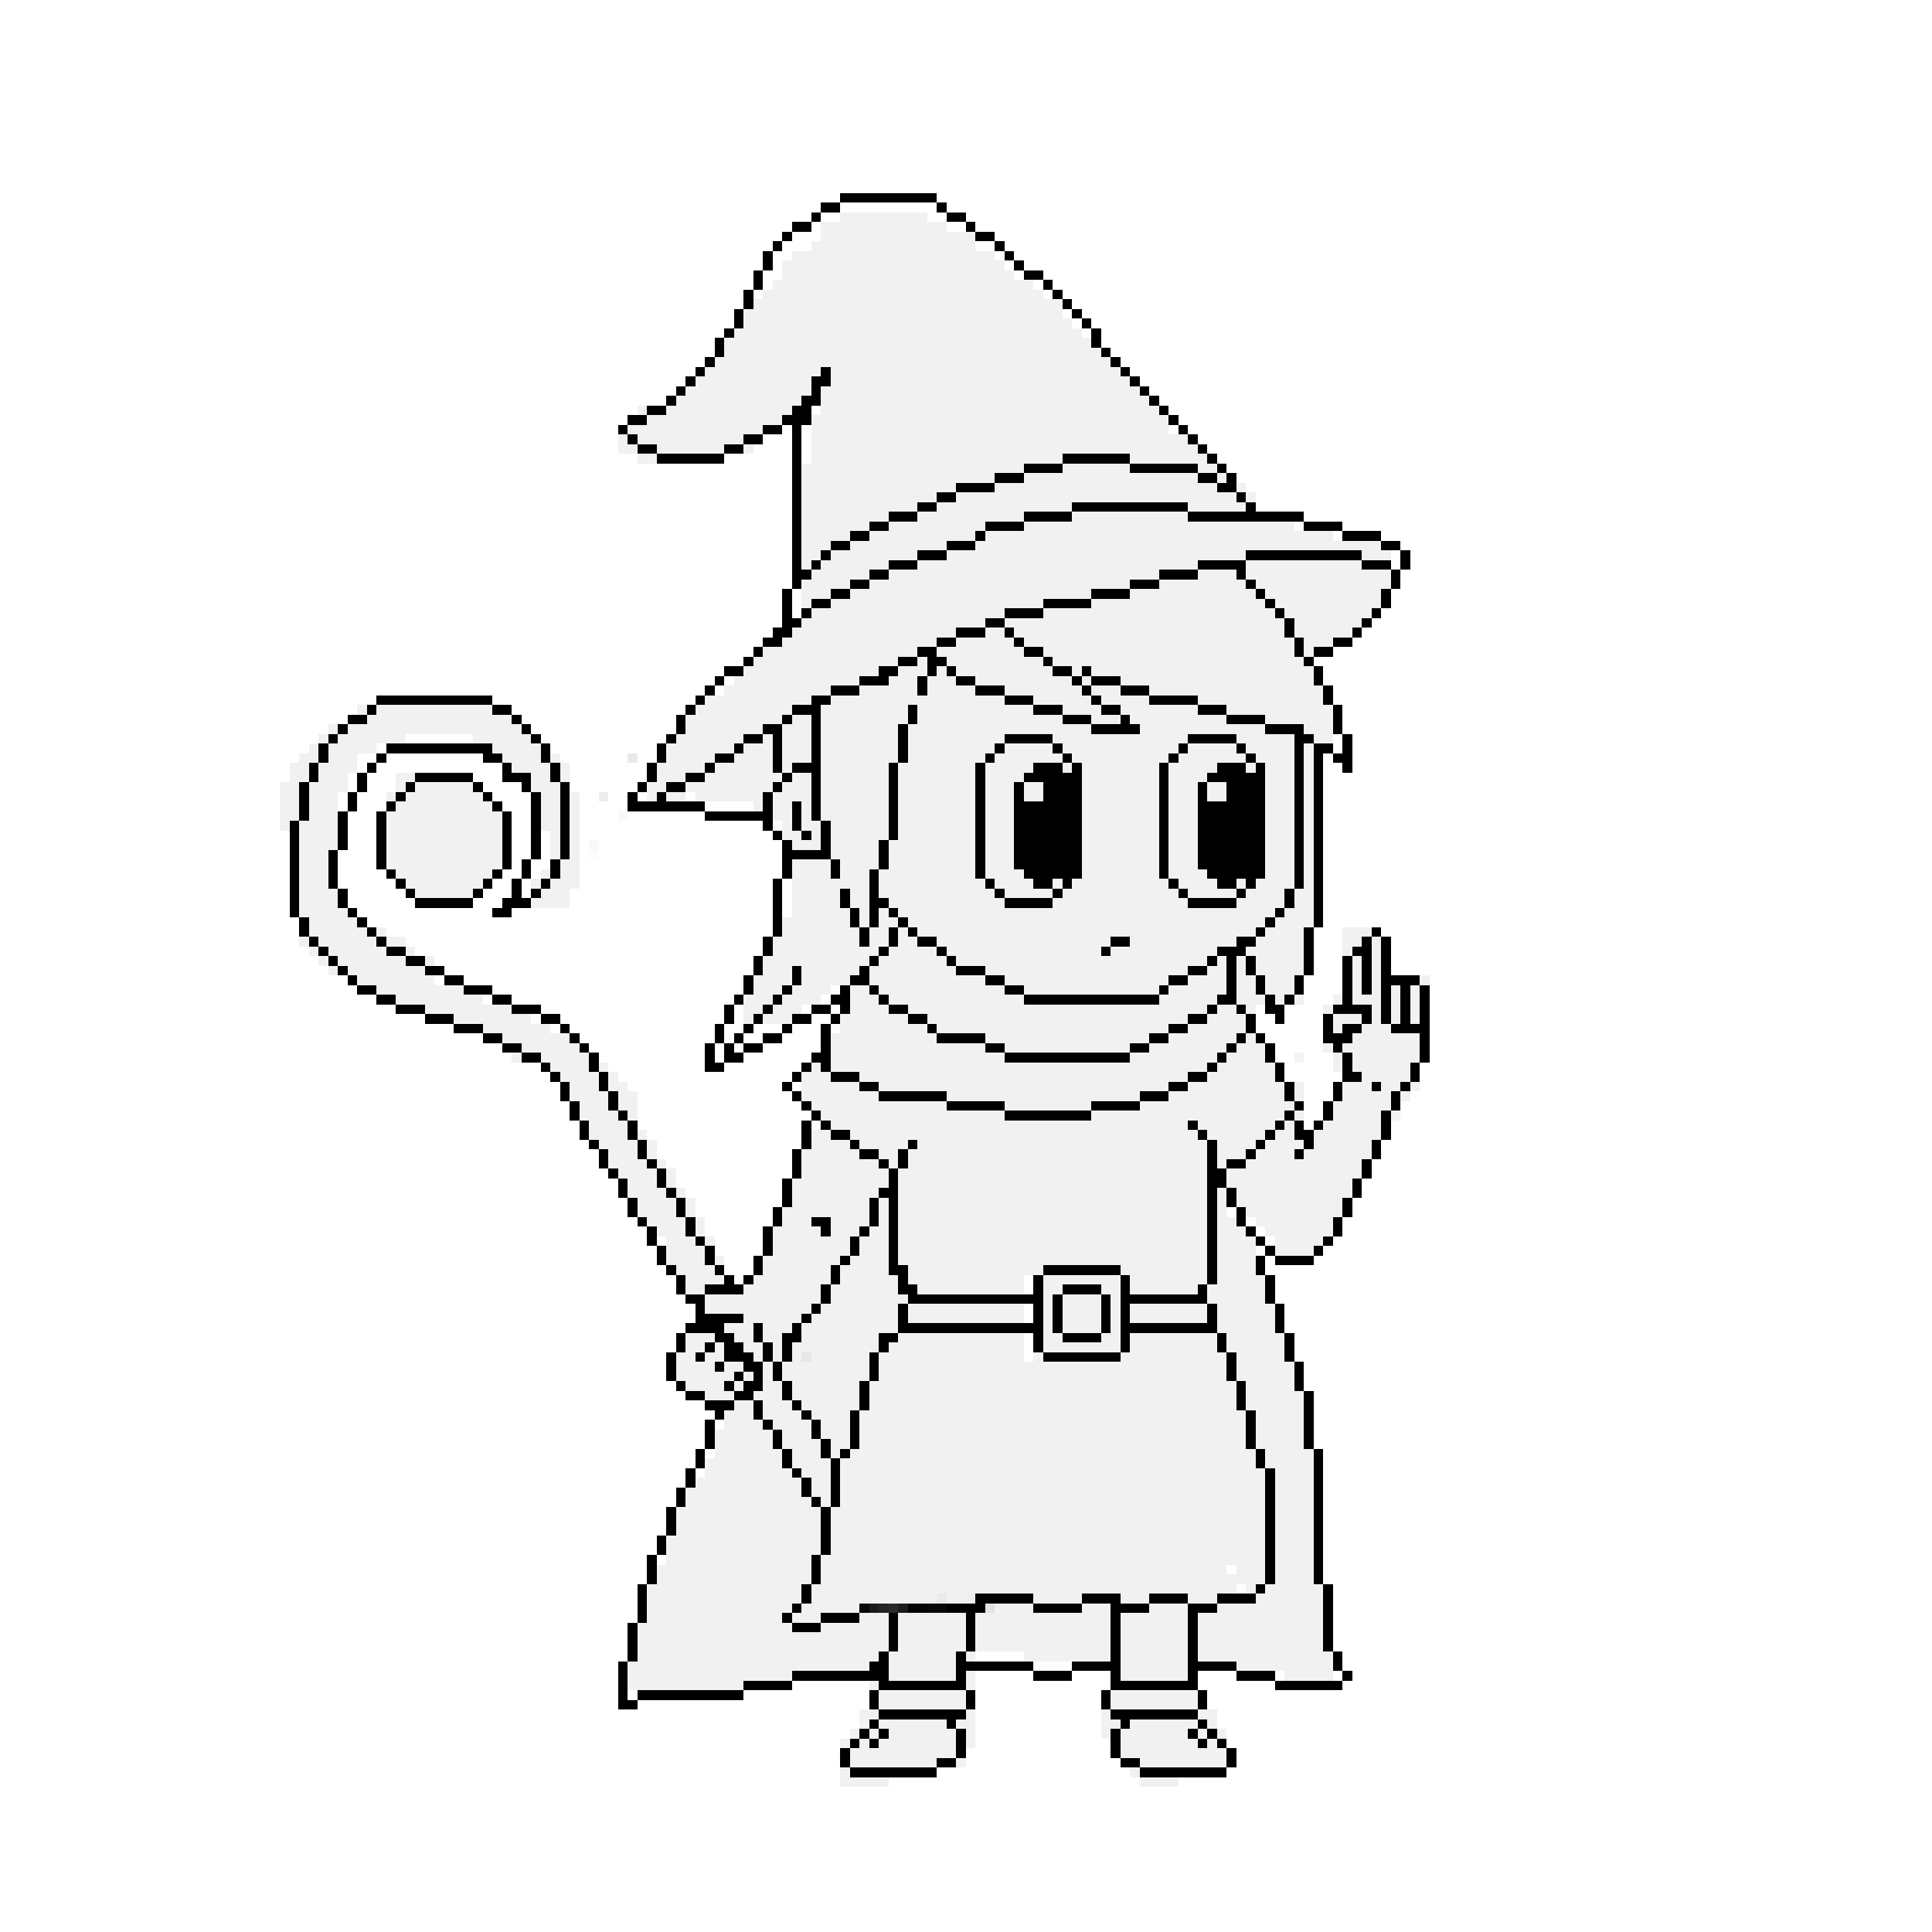
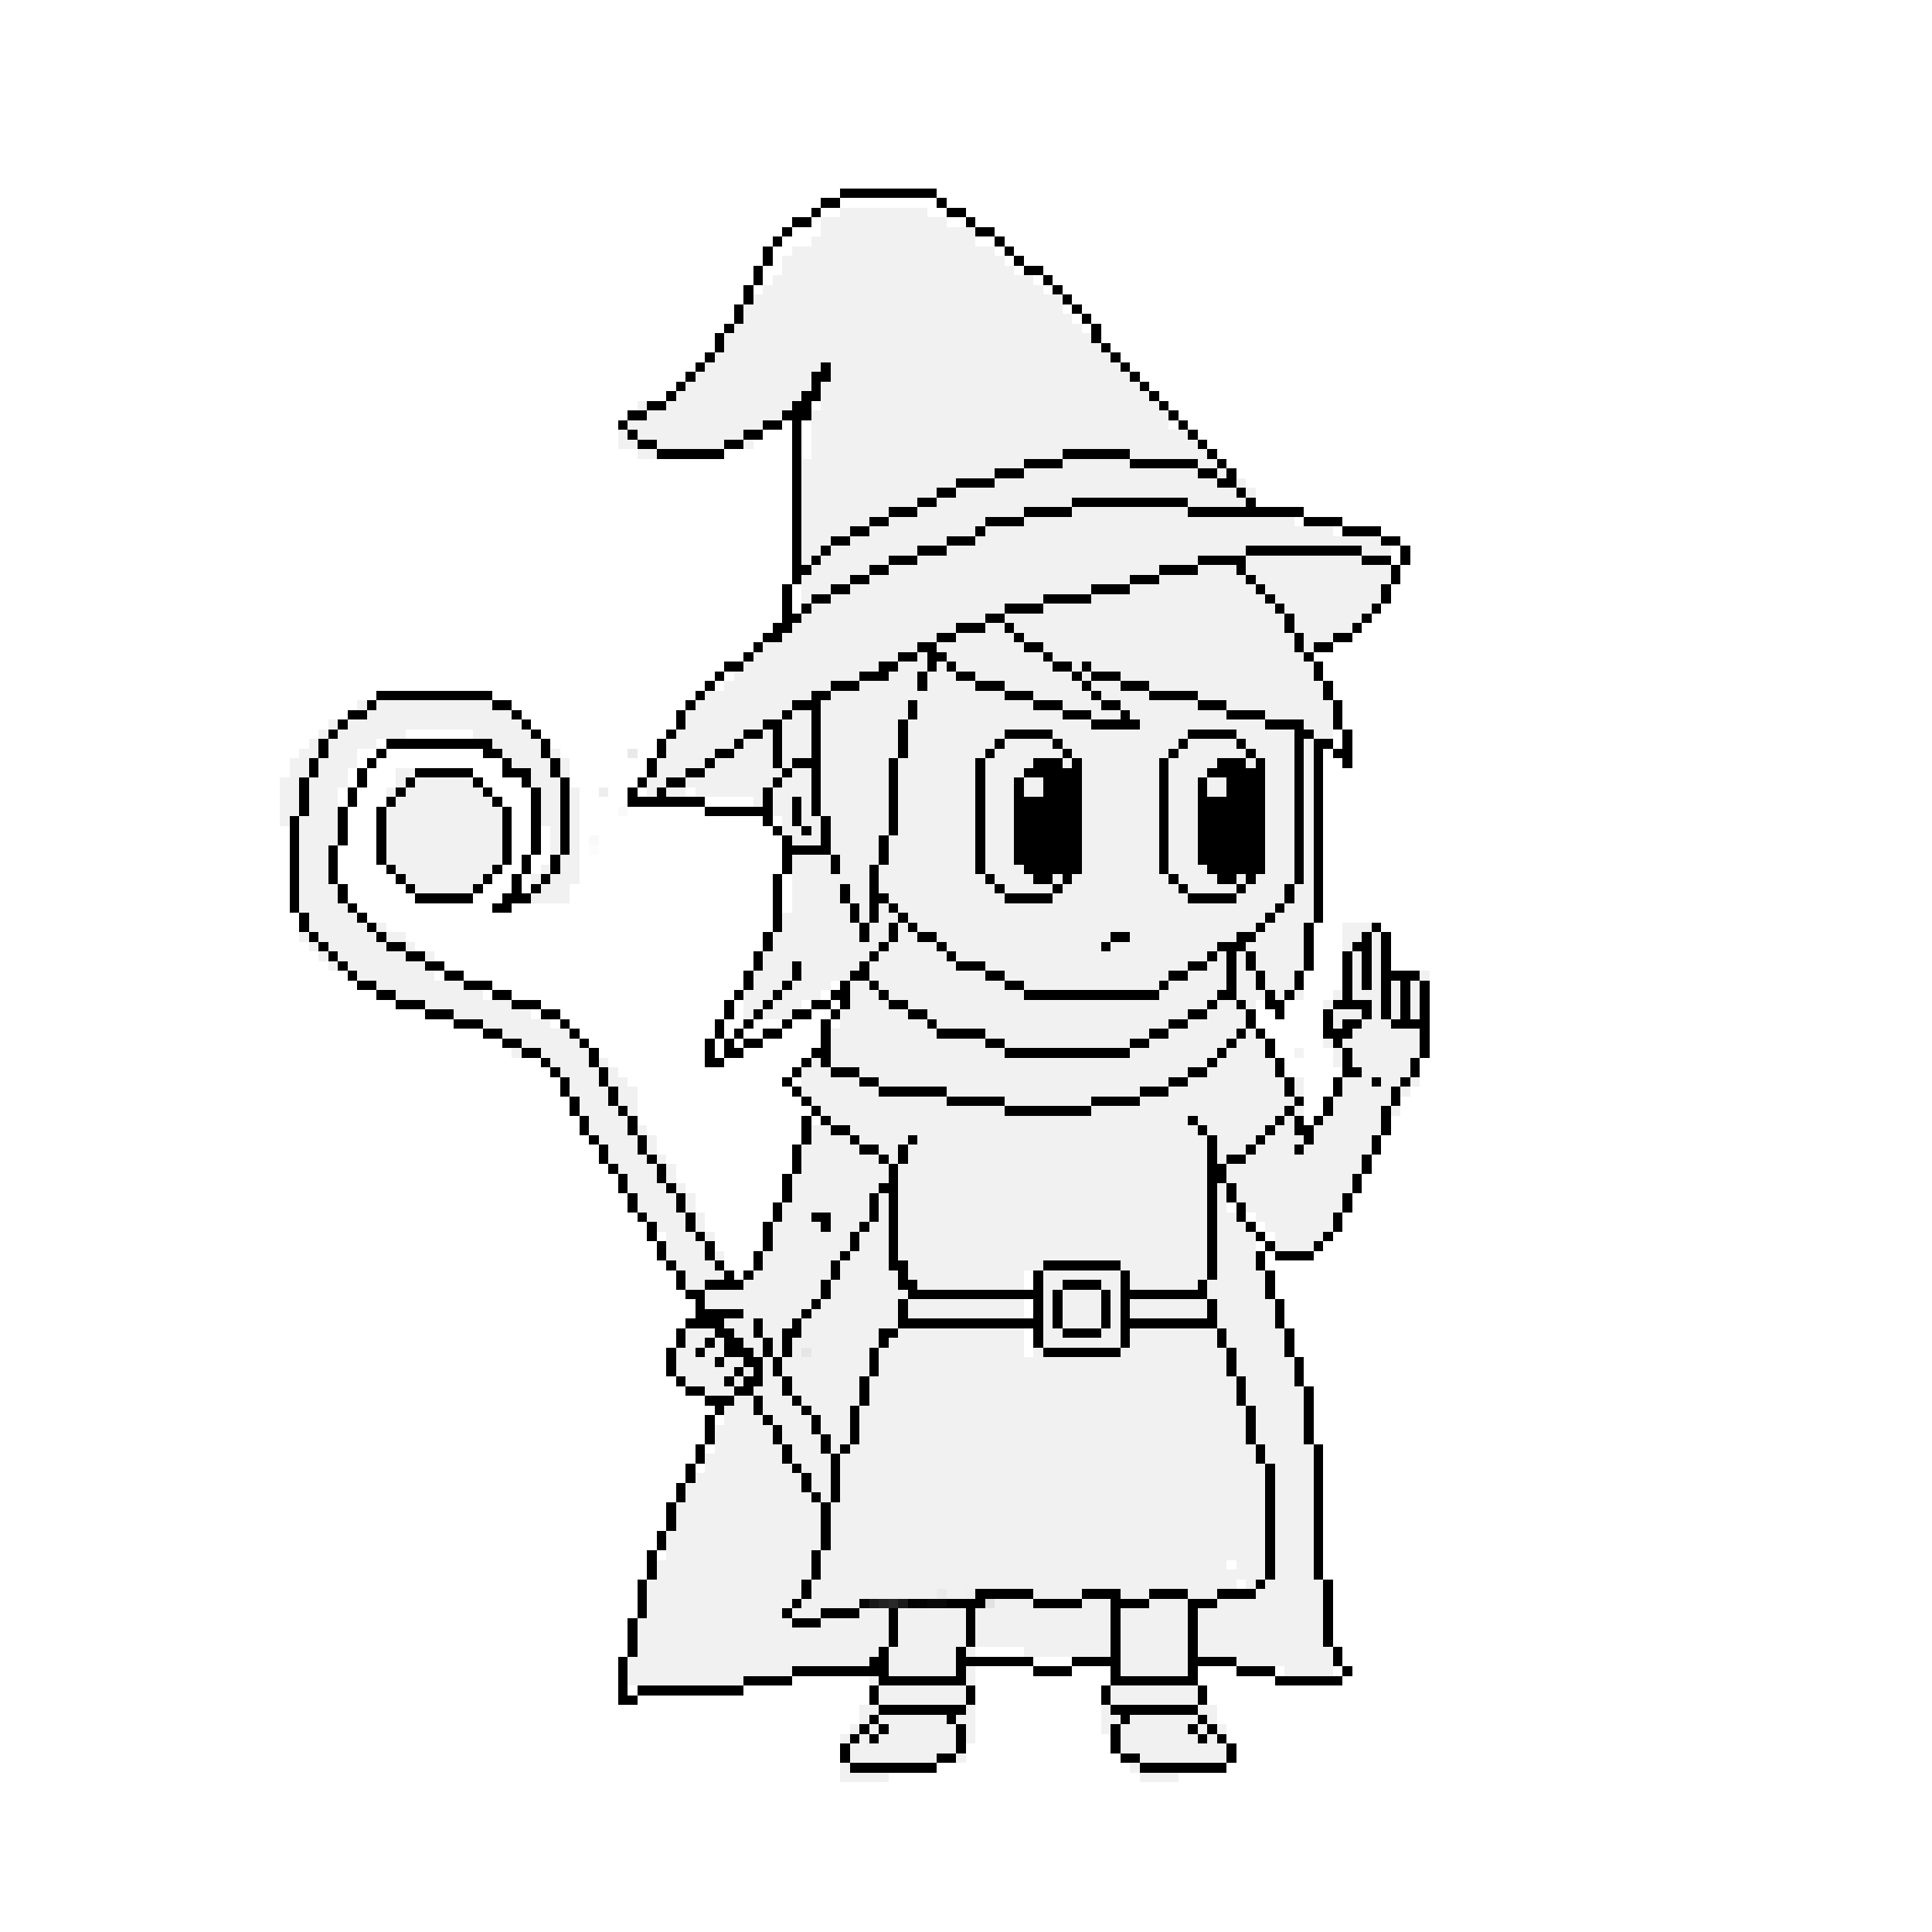
- <svg xmlns="http://www.w3.org/2000/svg" viewBox="0 -0.5 200 200" shape-rendering="crispEdges">
+ <svg xmlns="http://www.w3.org/2000/svg" viewBox="0 0 200 200" shape-rendering="crispEdges">
  <path stroke="#000000" d="M87 20h10M85 21h2M97 21h1M84 22h1M98 22h2M82 23h2M100 23h1M81 24h1M101 24h2M80 25h1M103 25h1M79 26h1M104 26h1M79 27h1M105 27h1M78 28h1M106 28h2M78 29h1M108 29h1M77 30h1M109 30h1M77 31h1M110 31h1M76 32h1M111 32h1M76 33h1M112 33h1M75 34h1M113 34h1M74 35h1M113 35h1M74 36h1M114 36h1M73 37h1M115 37h1M72 38h1M85 38h1M116 38h1M71 39h1M84 39h2M117 39h1M70 40h1M84 40h1M118 40h1M69 41h1M83 41h2M119 41h1M67 42h2M82 42h2M120 42h1M65 43h2M81 43h3M121 43h1M64 44h1M79 44h2M82 44h1M122 44h1M65 45h1M77 45h2M82 45h1M123 45h1M66 46h2M75 46h2M82 46h1M124 46h1M68 47h7M82 47h1M110 47h7M125 47h1M82 48h1M106 48h4M117 48h7M126 48h1M82 49h1M103 49h3M124 49h2M127 49h1M82 50h1M99 50h4M126 50h2M82 51h1M97 51h2M128 51h1M82 52h1M95 52h2M111 52h12M129 52h1M82 53h1M92 53h3M106 53h5M123 53h12M82 54h1M90 54h2M102 54h4M135 54h4M82 55h1M88 55h2M101 55h1M139 55h4M82 56h1M86 56h2M98 56h3M143 56h2M82 57h1M85 57h1M95 57h3M129 57h12M145 57h1M82 58h1M84 58h1M92 58h3M124 58h5M141 58h3M145 58h1M82 59h2M90 59h2M120 59h4M128 59h1M144 59h1M82 60h1M88 60h2M117 60h3M129 60h1M144 60h1M81 61h1M86 61h2M113 61h4M130 61h1M143 61h1M81 62h1M84 62h2M108 62h5M131 62h1M143 62h1M81 63h1M83 63h1M104 63h4M132 63h1M142 63h1M81 64h2M102 64h2M133 64h1M141 64h1M80 65h2M99 65h3M104 65h1M133 65h1M140 65h1M79 66h2M97 66h2M105 66h1M134 66h1M138 66h2M78 67h1M95 67h2M106 67h2M134 67h1M136 67h2M77 68h1M93 68h2M96 68h2M108 68h1M135 68h1M75 69h2M91 69h2M96 69h1M98 69h1M109 69h2M112 69h1M136 69h1M74 70h1M89 70h3M95 70h1M99 70h2M111 70h1M113 70h3M136 70h1M73 71h1M86 71h3M95 71h1M101 71h3M112 71h1M116 71h3M137 71h1M39 72h12M72 72h1M84 72h2M104 72h3M113 72h1M119 72h5M137 72h1M38 73h1M51 73h2M71 73h1M82 73h3M94 73h1M107 73h3M114 73h2M124 73h3M138 73h1M36 74h2M53 74h1M70 74h1M81 74h1M84 74h1M94 74h1M110 74h3M116 74h1M127 74h4M138 74h1M35 75h1M54 75h1M70 75h1M79 75h2M84 75h1M93 75h1M113 75h5M131 75h4M138 75h1M34 76h1M55 76h1M69 76h1M77 76h2M80 76h1M84 76h1M93 76h1M104 76h5M123 76h5M134 76h2M139 76h1M33 77h1M40 77h11M56 77h1M68 77h1M76 77h1M80 77h1M84 77h1M93 77h1M103 77h1M109 77h1M122 77h1M128 77h1M134 77h1M136 77h2M139 77h1M33 78h1M39 78h1M50 78h2M56 78h1M68 78h1M74 78h2M80 78h1M84 78h1M93 78h1M102 78h1M110 78h1M121 78h1M129 78h1M134 78h1M136 78h1M138 78h2M32 79h1M38 79h1M52 79h1M57 79h1M67 79h1M73 79h1M80 79h1M82 79h3M92 79h1M101 79h1M107 79h3M111 79h1M120 79h1M126 79h3M130 79h1M134 79h1M136 79h1M139 79h1M32 80h1M37 80h1M43 80h6M52 80h3M57 80h1M67 80h1M71 80h2M81 80h1M84 80h1M92 80h1M101 80h1M106 80h6M120 80h1M125 80h6M134 80h1M136 80h1M31 81h1M37 81h1M42 81h1M49 81h1M54 81h1M58 81h1M66 81h1M69 81h2M80 81h1M84 81h1M92 81h1M101 81h1M105 81h1M108 81h4M120 81h1M124 81h1M127 81h4M134 81h1M136 81h1M31 82h1M36 82h1M41 82h1M50 82h1M55 82h1M58 82h1M65 82h1M68 82h1M79 82h1M84 82h1M92 82h1M101 82h1M105 82h1M108 82h4M120 82h1M124 82h1M127 82h4M134 82h1M136 82h1M31 83h1M36 83h1M40 83h1M51 83h1M55 83h1M58 83h1M65 83h8M79 83h1M82 83h1M84 83h1M92 83h1M101 83h1M105 83h7M120 83h1M124 83h7M134 83h1M136 83h1M31 84h1M35 84h1M39 84h1M52 84h1M55 84h1M58 84h1M73 84h7M82 84h1M84 84h1M92 84h1M101 84h1M105 84h7M120 84h1M124 84h7M134 84h1M136 84h1M30 85h1M35 85h1M39 85h1M52 85h1M55 85h1M58 85h1M79 85h1M82 85h1M85 85h1M92 85h1M101 85h1M105 85h7M120 85h1M124 85h7M134 85h1M136 85h1M30 86h1M35 86h1M39 86h1M52 86h1M55 86h1M58 86h1M80 86h1M83 86h1M85 86h1M92 86h1M101 86h1M105 86h7M120 86h1M124 86h7M134 86h1M136 86h1M30 87h1M35 87h1M39 87h1M52 87h1M55 87h1M58 87h1M81 87h1M85 87h1M91 87h1M101 87h1M105 87h7M120 87h1M124 87h7M134 87h1M136 87h1M30 88h1M34 88h1M39 88h1M52 88h1M55 88h1M58 88h1M81 88h5M91 88h1M101 88h1M105 88h7M120 88h1M124 88h7M134 88h1M136 88h1M30 89h1M34 89h1M39 89h1M52 89h1M54 89h1M57 89h1M81 89h1M86 89h1M91 89h1M101 89h1M105 89h7M120 89h1M124 89h7M134 89h1M136 89h1M30 90h1M34 90h1M40 90h1M51 90h1M54 90h1M57 90h1M81 90h1M86 90h1M90 90h1M101 90h1M106 90h6M120 90h1M125 90h6M134 90h1M136 90h1M30 91h1M34 91h1M41 91h1M50 91h1M53 91h1M56 91h1M80 91h1M90 91h1M102 91h1M107 91h2M110 91h1M121 91h1M126 91h2M129 91h1M134 91h1M136 91h1M30 92h1M35 92h1M42 92h1M49 92h1M53 92h1M55 92h1M80 92h1M87 92h1M90 92h1M103 92h1M109 92h1M122 92h1M128 92h1M133 92h1M136 92h1M30 93h1M35 93h1M43 93h6M52 93h3M80 93h1M87 93h1M90 93h2M104 93h5M123 93h5M133 93h1M136 93h1M30 94h1M36 94h1M51 94h2M80 94h1M88 94h1M90 94h1M92 94h1M132 94h1M136 94h1M31 95h1M37 95h1M80 95h1M88 95h1M90 95h1M93 95h1M131 95h1M136 95h1M31 96h1M38 96h1M80 96h1M89 96h1M92 96h1M94 96h1M130 96h1M135 96h1M142 96h1M32 97h1M39 97h1M79 97h1M89 97h1M92 97h1M95 97h2M115 97h2M128 97h2M135 97h1M141 97h1M143 97h1M33 98h1M40 98h2M79 98h1M91 98h1M97 98h1M114 98h1M126 98h3M135 98h1M140 98h2M143 98h1M34 99h1M42 99h2M78 99h1M90 99h1M98 99h1M125 99h1M127 99h1M129 99h1M135 99h1M139 99h1M141 99h1M143 99h1M35 100h1M44 100h2M78 100h1M82 100h1M89 100h1M99 100h3M123 100h2M127 100h1M129 100h1M135 100h1M139 100h1M141 100h1M143 100h1M36 101h1M46 101h2M77 101h1M82 101h1M88 101h2M102 101h2M121 101h2M127 101h1M130 101h1M134 101h1M139 101h1M141 101h1M143 101h4M37 102h2M48 102h3M77 102h1M81 102h1M87 102h1M90 102h1M104 102h2M120 102h1M127 102h1M130 102h1M134 102h1M139 102h1M141 102h1M143 102h1M145 102h1M147 102h1M39 103h2M51 103h2M76 103h1M80 103h1M86 103h2M91 103h1M106 103h14M126 103h2M131 103h1M133 103h1M139 103h1M143 103h1M145 103h1M147 103h1M41 104h3M53 104h3M75 104h1M79 104h1M84 104h2M87 104h1M92 104h2M125 104h1M128 104h1M131 104h2M138 104h4M143 104h1M145 104h1M147 104h1M44 105h3M56 105h2M75 105h1M78 105h1M82 105h2M86 105h1M94 105h2M123 105h2M129 105h1M132 105h1M137 105h1M141 105h1M143 105h1M145 105h1M147 105h1M47 106h3M58 106h1M74 106h1M77 106h1M81 106h1M85 106h1M96 106h1M121 106h2M129 106h1M137 106h1M139 106h2M144 106h4M50 107h2M59 107h1M74 107h1M76 107h1M79 107h2M85 107h1M97 107h5M119 107h2M128 107h1M130 107h1M137 107h3M147 107h1M52 108h2M60 108h1M73 108h1M75 108h1M77 108h2M85 108h1M102 108h2M117 108h2M127 108h1M131 108h1M138 108h1M147 108h1M54 109h2M61 109h1M73 109h1M75 109h2M84 109h2M104 109h13M126 109h1M131 109h1M139 109h1M147 109h1M56 110h1M61 110h1M73 110h2M83 110h1M85 110h1M125 110h1M132 110h1M139 110h1M146 110h1M57 111h1M62 111h1M82 111h1M86 111h3M123 111h2M132 111h1M139 111h2M146 111h1M58 112h1M62 112h1M81 112h1M89 112h2M121 112h2M133 112h1M138 112h1M142 112h1M145 112h1M58 113h1M63 113h1M82 113h1M91 113h7M118 113h3M133 113h1M138 113h1M144 113h1M59 114h1M63 114h1M83 114h1M98 114h6M113 114h5M134 114h1M137 114h1M144 114h1M59 115h1M64 115h1M84 115h1M104 115h9M133 115h1M137 115h1M143 115h1M60 116h1M65 116h1M83 116h1M85 116h1M123 116h1M132 116h1M134 116h1M136 116h1M143 116h1M60 117h1M65 117h1M83 117h1M86 117h2M124 117h1M131 117h1M134 117h2M143 117h1M61 118h1M66 118h1M83 118h1M88 118h1M94 118h1M125 118h1M130 118h1M135 118h1M142 118h1M62 119h1M66 119h1M82 119h1M89 119h2M93 119h1M125 119h1M129 119h1M134 119h1M142 119h1M62 120h1M67 120h1M82 120h1M91 120h1M93 120h1M125 120h1M127 120h2M141 120h1M63 121h1M68 121h1M82 121h1M92 121h1M125 121h2M141 121h1M64 122h1M68 122h1M81 122h1M92 122h1M125 122h2M140 122h1M64 123h1M69 123h1M81 123h1M91 123h2M125 123h1M127 123h1M140 123h1M65 124h1M70 124h1M81 124h1M90 124h1M92 124h1M125 124h1M127 124h1M139 124h1M65 125h1M70 125h1M80 125h1M90 125h1M92 125h1M125 125h1M128 125h1M139 125h1M66 126h1M71 126h1M80 126h1M84 126h2M90 126h1M92 126h1M125 126h1M128 126h1M138 126h1M67 127h1M71 127h1M79 127h1M85 127h1M89 127h1M92 127h1M125 127h1M129 127h1M138 127h1M67 128h1M72 128h1M79 128h1M88 128h1M92 128h1M125 128h1M130 128h1M137 128h1M68 129h1M73 129h1M79 129h1M88 129h1M92 129h1M125 129h1M131 129h1M136 129h1M68 130h1M73 130h1M78 130h1M87 130h1M92 130h1M125 130h1M130 130h1M132 130h4M69 131h1M74 131h1M78 131h1M86 131h1M92 131h2M108 131h8M125 131h1M130 131h1M70 132h1M75 132h1M77 132h1M86 132h1M93 132h1M107 132h1M116 132h1M125 132h1M131 132h1M70 133h1M73 133h4M85 133h1M93 133h2M107 133h1M110 133h4M116 133h1M124 133h1M131 133h1M71 134h2M85 134h1M94 134h14M109 134h1M114 134h1M116 134h9M131 134h1M72 135h1M84 135h1M93 135h1M107 135h1M109 135h1M114 135h1M116 135h1M125 135h1M132 135h1M72 136h5M83 136h1M93 136h1M107 136h1M109 136h1M114 136h1M116 136h1M125 136h1M132 136h1M71 137h4M78 137h1M82 137h1M93 137h15M109 137h1M114 137h1M116 137h10M132 137h1M70 138h1M74 138h2M78 138h1M81 138h2M91 138h2M107 138h1M110 138h4M116 138h1M126 138h1M133 138h1M70 139h1M73 139h1M75 139h2M79 139h1M81 139h1M91 139h1M107 139h1M116 139h1M126 139h1M133 139h1M69 140h1M72 140h1M75 140h3M79 140h1M81 140h1M90 140h1M108 140h8M127 140h1M133 140h1M69 141h1M74 141h1M77 141h2M80 141h1M90 141h1M127 141h1M134 141h1M69 142h1M76 142h1M78 142h1M80 142h1M90 142h1M127 142h1M134 142h1M70 143h1M75 143h1M77 143h2M81 143h1M89 143h1M128 143h1M134 143h1M71 144h2M76 144h2M81 144h1M89 144h1M128 144h1M135 144h1M73 145h3M78 145h1M82 145h1M89 145h1M128 145h1M135 145h1M74 146h1M78 146h1M83 146h1M88 146h1M129 146h1M135 146h1M73 147h1M79 147h1M84 147h1M88 147h1M129 147h1M135 147h1M73 148h1M80 148h1M84 148h1M88 148h1M129 148h1M135 148h1M73 149h1M80 149h1M85 149h1M88 149h1M129 149h1M135 149h1M72 150h1M81 150h1M85 150h1M87 150h1M130 150h1M136 150h1M72 151h1M81 151h1M86 151h1M130 151h1M136 151h1M71 152h1M82 152h1M86 152h1M131 152h1M136 152h1M71 153h1M83 153h1M86 153h1M131 153h1M136 153h1M70 154h1M83 154h1M86 154h1M131 154h1M136 154h1M70 155h1M84 155h1M86 155h1M131 155h1M136 155h1M69 156h1M85 156h1M131 156h1M136 156h1M69 157h1M85 157h1M131 157h1M136 157h1M69 158h1M85 158h1M131 158h1M136 158h1M68 159h1M85 159h1M131 159h1M136 159h1M68 160h1M85 160h1M131 160h1M136 160h1M67 161h1M84 161h1M131 161h1M136 161h1M67 162h1M84 162h1M131 162h1M136 162h1M67 163h1M84 163h1M131 163h1M136 163h1M66 164h1M83 164h1M130 164h1M137 164h1M66 165h1M83 165h1M101 165h6M112 165h4M119 165h4M126 165h4M137 165h1M66 166h1M82 166h1M98 166h4M107 166h5M115 166h4M123 166h3M137 166h1M66 167h1M81 167h1M85 167h4M92 167h1M100 167h1M115 167h1M123 167h1M137 167h1M65 168h1M82 168h3M92 168h1M100 168h1M115 168h1M123 168h1M137 168h1M65 169h1M92 169h1M100 169h1M115 169h1M123 169h1M137 169h1M65 170h1M92 170h1M100 170h1M115 170h1M123 170h1M137 170h1M65 171h1M91 171h1M99 171h1M115 171h1M123 171h1M138 171h1M64 172h1M90 172h2M99 172h8M111 172h5M123 172h5M138 172h1M64 173h1M82 173h10M99 173h1M107 173h4M115 173h1M123 173h1M128 173h4M139 173h1M64 174h1M77 174h5M91 174h9M115 174h9M132 174h7M64 175h1M66 175h11M90 175h1M100 175h1M114 175h1M124 175h1M64 176h2M90 176h1M100 176h1M114 176h1M124 176h1M91 177h9M115 177h9M90 178h1M98 178h1M116 178h1M124 178h1M89 179h1M91 179h1M99 179h1M115 179h1M123 179h1M125 179h1M88 180h1M90 180h1M99 180h1M115 180h1M124 180h1M126 180h1M87 181h1M99 181h1M115 181h1M127 181h1M87 182h1M97 182h2M116 182h2M127 182h1M88 183h9M118 183h9" />
  <path stroke="#f1f1f1" d="M87 22h9M85 23h13M85 24h16M84 25h17M82 26h21M81 27h23M81 28h24M80 29h27M79 30h29M78 31h32M77 32h33M77 33h34M76 34h36M75 35h38M75 36h39M74 37h41M73 38h12M86 38h30M72 39h12M86 39h31M71 40h13M85 40h33M70 41h13M85 41h34M66 42h1M69 42h13M85 42h35M67 43h14M84 43h37M65 44h14M84 44h37M64 45h1M66 45h11M84 45h39M64 46h2M68 46h7M77 46h1M84 46h40M66 47h2M84 47h26M117 47h8M83 48h23M110 48h7M124 48h2M83 49h20M106 49h18M126 49h1M83 50h16M103 50h23M128 50h1M83 51h14M99 51h29M129 51h1M83 52h12M97 52h14M123 52h6M83 53h9M95 53h11M111 53h12M83 54h7M92 54h10M106 54h28M83 55h5M90 55h11M102 55h36M83 56h3M88 56h10M101 56h42M83 57h2M86 57h9M98 57h31M141 57h3M83 58h1M85 58h7M95 58h29M129 58h12M84 59h6M92 59h28M124 59h4M129 59h15M83 60h5M90 60h27M120 60h9M130 60h14M83 61h3M88 61h25M117 61h13M131 61h12M83 62h1M86 62h22M113 62h18M132 62h11M84 63h20M108 63h24M133 63h9M83 64h19M104 64h29M134 64h7M82 65h17M102 65h2M105 65h28M134 65h6M81 66h16M99 66h6M106 66h28M135 66h3M79 67h16M97 67h9M108 67h26M135 67h1M78 68h15M95 68h1M98 68h10M109 68h26M77 69h14M93 69h3M97 69h1M99 69h10M111 69h1M113 69h23M76 70h13M92 70h3M96 70h3M101 70h10M112 70h1M116 70h20M75 71h11M89 71h6M96 71h5M104 71h8M113 71h3M119 71h18M73 72h11M86 72h18M107 72h6M114 72h5M124 72h13M37 73h1M39 73h12M72 73h10M85 73h9M95 73h12M110 73h4M116 73h8M127 73h11M38 74h15M71 74h10M82 74h2M85 74h9M95 74h15M113 74h3M117 74h10M131 74h7M34 75h1M36 75h18M71 75h8M81 75h3M85 75h8M94 75h19M118 75h13M135 75h3M33 76h1M35 76h7M49 76h6M70 76h7M79 76h1M81 76h3M85 76h8M94 76h10M109 76h14M128 76h6M136 76h2M32 77h1M34 77h5M51 77h5M69 77h7M77 77h3M81 77h3M85 77h8M94 77h9M104 77h5M110 77h12M123 77h5M129 77h5M135 77h1M31 78h2M34 78h3M52 78h4M57 78h1M69 78h5M76 78h4M81 78h3M85 78h8M94 78h8M103 78h7M111 78h10M122 78h7M130 78h4M135 78h1M30 79h2M33 79h4M53 79h4M58 79h1M68 79h5M74 79h6M81 79h1M85 79h7M93 79h8M102 79h5M110 79h1M112 79h8M121 79h5M129 79h1M131 79h3M135 79h1M30 80h2M33 80h3M41 80h2M55 80h2M58 80h1M68 80h3M73 80h8M82 80h2M85 80h7M93 80h8M102 80h4M112 80h8M121 80h4M131 80h3M135 80h1M29 81h2M32 81h4M41 81h1M43 81h6M55 81h3M67 81h2M71 81h9M81 81h3M85 81h7M93 81h8M102 81h3M106 81h2M112 81h8M121 81h3M125 81h2M131 81h3M135 81h1M29 82h2M32 82h3M40 82h1M42 82h8M56 82h2M59 82h1M67 82h1M69 82h2M72 82h7M80 82h4M85 82h7M93 82h8M102 82h3M106 82h2M112 82h8M121 82h3M125 82h2M131 82h3M135 82h1M29 83h2M32 83h3M41 83h10M56 83h2M59 83h1M78 83h1M80 83h2M83 83h1M85 83h7M93 83h8M102 83h3M112 83h8M121 83h3M131 83h3M135 83h1M29 84h2M32 84h3M40 84h12M56 84h2M59 84h1M80 84h2M83 84h1M85 84h7M93 84h8M102 84h3M112 84h8M121 84h3M131 84h3M135 84h1M29 85h1M31 85h4M40 85h12M56 85h2M59 85h1M81 85h1M83 85h2M86 85h6M93 85h8M102 85h3M112 85h8M121 85h3M131 85h3M135 85h1M31 86h4M40 86h12M57 86h1M59 86h1M81 86h2M84 86h1M86 86h6M93 86h8M102 86h3M112 86h8M121 86h3M131 86h3M135 86h1M31 87h4M40 87h12M57 87h1M59 87h1M82 87h3M86 87h5M92 87h9M102 87h3M112 87h8M121 87h3M131 87h3M135 87h1M31 88h3M40 88h12M57 88h1M59 88h1M86 88h5M92 88h9M102 88h3M112 88h8M121 88h3M131 88h3M135 88h1M31 89h3M40 89h12M58 89h2M82 89h4M87 89h4M92 89h9M102 89h3M112 89h8M121 89h3M131 89h3M135 89h1M31 90h3M41 90h10M56 90h1M58 90h2M82 90h4M87 90h3M91 90h10M102 90h4M112 90h8M121 90h4M131 90h3M135 90h1M31 91h3M42 91h8M55 91h1M57 91h3M82 91h8M91 91h11M103 91h4M109 91h1M111 91h10M122 91h4M128 91h1M130 91h4M135 91h1M31 92h4M43 92h6M56 92h3M82 92h5M88 92h2M91 92h12M104 92h5M110 92h12M123 92h5M129 92h4M134 92h2M31 93h4M55 93h4M82 93h5M88 93h2M92 93h12M109 93h14M128 93h5M134 93h2M31 94h5M82 94h6M89 94h1M91 94h1M93 94h39M133 94h3M32 95h5M81 95h7M89 95h1M91 95h2M94 95h37M132 95h4M32 96h6M39 96h1M81 96h8M90 96h2M93 96h1M95 96h35M131 96h4M139 96h3M31 97h1M33 97h6M40 97h2M80 97h9M90 97h2M93 97h2M97 97h18M117 97h11M130 97h5M139 97h2M142 97h1M32 98h1M34 98h6M42 98h1M80 98h11M92 98h5M98 98h16M115 98h11M129 98h6M139 98h1M142 98h1M33 99h1M35 99h7M44 99h1M79 99h11M91 99h7M99 99h26M126 99h1M128 99h1M130 99h5M140 99h1M142 99h1M34 100h1M36 100h8M79 100h3M83 100h6M90 100h9M102 100h21M125 100h2M128 100h1M130 100h5M140 100h1M142 100h1M37 101h8M78 101h4M83 101h5M90 101h12M104 101h17M123 101h4M128 101h2M131 101h3M140 101h1M142 101h1M147 101h1M39 102h9M78 102h3M82 102h4M88 102h2M91 102h13M106 102h14M121 102h6M128 102h2M131 102h3M140 102h1M142 102h1M144 102h1M146 102h1M41 103h9M77 103h3M81 103h4M88 103h3M92 103h14M120 103h6M128 103h3M132 103h1M134 103h1M138 103h1M140 103h3M144 103h1M146 103h1M44 104h9M77 104h2M80 104h3M88 104h4M94 104h31M126 104h2M129 104h1M137 104h1M142 104h1M144 104h1M146 104h1M47 105h8M77 105h1M79 105h3M87 105h7M96 105h27M125 105h4M138 105h3M142 105h1M144 105h1M146 105h1M50 106h7M87 106h9M97 106h24M123 106h6M138 106h1M141 106h3M52 107h7M86 107h11M102 107h17M121 107h7M129 107h1M140 107h7M54 108h6M86 108h16M104 108h13M119 108h8M128 108h3M137 108h1M139 108h8M53 109h1M56 109h5M86 109h18M117 109h9M127 109h4M138 109h1M140 109h7M57 110h4M62 110h1M84 110h1M86 110h39M126 110h6M138 110h1M140 110h6M58 111h4M63 111h1M83 111h3M89 111h34M125 111h7M141 111h5M59 112h3M63 112h2M83 112h6M91 112h30M123 112h10M134 112h1M139 112h3M143 112h2M146 112h1M59 113h4M64 113h2M83 113h8M98 113h20M121 113h12M134 113h1M139 113h5M145 113h1M60 114h3M64 114h2M84 114h14M104 114h9M118 114h16M138 114h6M60 115h4M65 115h1M85 115h19M113 115h20M134 115h1M138 115h5M144 115h1M61 116h4M86 116h37M124 116h8M133 116h1M137 116h6M61 117h4M66 117h1M84 117h2M88 117h36M125 117h6M132 117h2M136 117h7M62 118h4M67 118h1M84 118h4M89 118h5M95 118h30M126 118h4M131 118h4M136 118h6M63 119h3M67 119h1M83 119h6M91 119h2M94 119h31M126 119h3M130 119h4M135 119h7M63 120h4M68 120h1M83 120h8M92 120h1M94 120h31M126 120h1M129 120h12M64 121h4M69 121h1M83 121h9M93 121h32M127 121h14M65 122h3M69 122h1M82 122h10M93 122h32M127 122h13M65 123h4M70 123h1M82 123h9M93 123h32M126 123h1M128 123h12M66 124h4M71 124h1M82 124h8M91 124h1M93 124h32M126 124h1M128 124h11M66 125h4M71 125h1M81 125h9M91 125h1M93 125h32M126 125h1M129 125h10M67 126h4M72 126h1M81 126h3M86 126h4M91 126h1M93 126h32M126 126h2M130 126h8M68 127h3M72 127h1M80 127h5M86 127h3M90 127h2M93 127h32M126 127h3M131 127h7M69 128h3M73 128h1M80 128h8M89 128h3M93 128h32M126 128h4M132 128h5M69 129h4M80 129h8M89 129h3M93 129h32M126 129h4M132 129h4M69 130h4M74 130h1M79 130h8M88 130h4M93 130h32M126 130h4M70 131h4M79 131h7M87 131h5M94 131h14M116 131h9M126 131h4M71 132h4M78 132h8M87 132h6M94 132h12M108 132h8M117 132h8M126 132h5M71 133h2M77 133h8M86 133h7M95 133h11M108 133h2M114 133h2M117 133h7M125 133h6M73 134h12M86 134h8M108 134h1M110 134h4M115 134h1M125 134h6M73 135h11M85 135h8M94 135h12M108 135h1M110 135h4M115 135h1M117 135h8M126 135h6M77 136h6M84 136h9M94 136h12M108 136h1M110 136h4M115 136h1M117 136h8M126 136h6M75 137h3M79 137h3M83 137h10M108 137h1M110 137h4M115 137h1M126 137h6M71 138h3M76 138h2M79 138h2M83 138h8M93 138h13M108 138h2M114 138h2M117 138h9M127 138h6M71 139h2M74 139h1M77 139h2M80 139h1M82 139h9M92 139h14M108 139h8M117 139h9M127 139h6M70 140h2M73 140h2M78 140h1M80 140h1M82 140h1M84 140h6M91 140h15M107 140h1M116 140h11M128 140h5M70 141h4M75 141h2M79 141h1M81 141h9M91 141h36M128 141h6M70 142h6M77 142h1M79 142h1M81 142h9M91 142h36M128 142h6M71 143h4M76 143h1M79 143h2M82 143h7M90 143h38M129 143h5M73 144h3M78 144h3M82 144h7M90 144h38M129 144h6M76 145h2M79 145h3M83 145h6M90 145h38M129 145h6M75 146h3M79 146h4M84 146h4M89 146h40M130 146h5M75 147h4M80 147h4M85 147h3M89 147h40M130 147h5M74 148h6M81 148h3M85 148h3M89 148h40M130 148h5M74 149h6M81 149h4M86 149h2M89 149h40M130 149h5M74 150h7M82 150h3M86 150h1M88 150h42M131 150h5M73 151h8M82 151h4M87 151h43M131 151h5M73 152h9M83 152h3M87 152h44M132 152h4M72 153h11M84 153h2M87 153h44M132 153h4M71 154h12M84 154h2M87 154h44M132 154h4M71 155h13M85 155h1M87 155h44M132 155h4M70 156h15M86 156h45M132 156h4M70 157h15M86 157h45M132 157h4M70 158h15M86 158h45M132 158h4M69 159h16M86 159h45M132 159h4M69 160h16M86 160h45M132 160h4M69 161h15M85 161h46M132 161h4M68 162h16M85 162h42M128 162h3M132 162h4M68 163h16M85 163h46M132 163h4M67 164h16M84 164h44M129 164h1M131 164h6M67 165h16M84 165h13M98 165h2M107 165h5M116 165h3M123 165h3M130 165h7M67 166h15M83 166h6M103 166h4M112 166h3M119 166h4M126 166h11M67 167h14M82 167h3M89 167h3M93 167h7M101 167h14M116 167h7M124 167h13M66 168h16M85 168h7M93 168h7M101 168h14M116 168h7M124 168h13M66 169h26M93 169h7M101 169h14M116 169h7M124 169h13M66 170h26M93 170h7M101 170h14M116 170h7M124 170h13M66 171h25M92 171h7M100 171h1M106 171h9M116 171h7M124 171h14M65 172h25M92 172h7M116 172h7M128 172h10M65 173h17M92 173h7M100 173h1M116 173h7M133 173h5M65 174h12M90 174h1M100 174h1M91 175h9M115 175h9M91 176h9M115 176h9M89 177h2M100 177h1M114 177h1M124 177h2M89 178h1M91 178h7M99 178h2M114 178h2M117 178h7M125 178h1M88 179h1M90 179h1M92 179h7M100 179h1M114 179h1M116 179h7M124 179h1M126 179h1M87 180h1M89 180h1M91 180h8M100 180h1M116 180h8M125 180h1M88 181h11M116 181h11M88 182h9M99 182h1M118 182h9M87 183h1M117 183h1M87 184h5M118 184h4" />
  <path stroke="rgba(0,0,0,0.086)" d="M65 78h1" />
  <path stroke="rgba(0,0,0,0.071)" d="M62 82h1" />
  <path stroke="rgba(0,0,0,0.024)" d="M64 84h1" />
  <path stroke="rgba(0,0,0,0.027)" d="M61 87h1" />
  <path stroke="rgba(0,0,0,0.012)" d="M61 88h1" />
  <path stroke="rgba(0,0,0,0.047)" d="M134 109h1" />
  <path stroke="#e6e6e6" d="M83 140h1" />
  <path stroke="#eaeaea" d="M97 165h1" />
  <path stroke="#efefef" d="M100 165h1" />
  <path stroke="#080808" d="M89 166h1M96 166h2" />
  <path stroke="#191919" d="M90 166h1" />
  <path stroke="#222222" d="M91 166h1" />
  <path stroke="#292929" d="M92 166h1" />
  <path stroke="#1b1b1b" d="M93 166h1" />
  <path stroke="#030303" d="M94 166h1" />
  <path stroke="#040404" d="M95 166h1" />
  <path stroke="#e2e2e2" d="M102 166h1" />
</svg>
